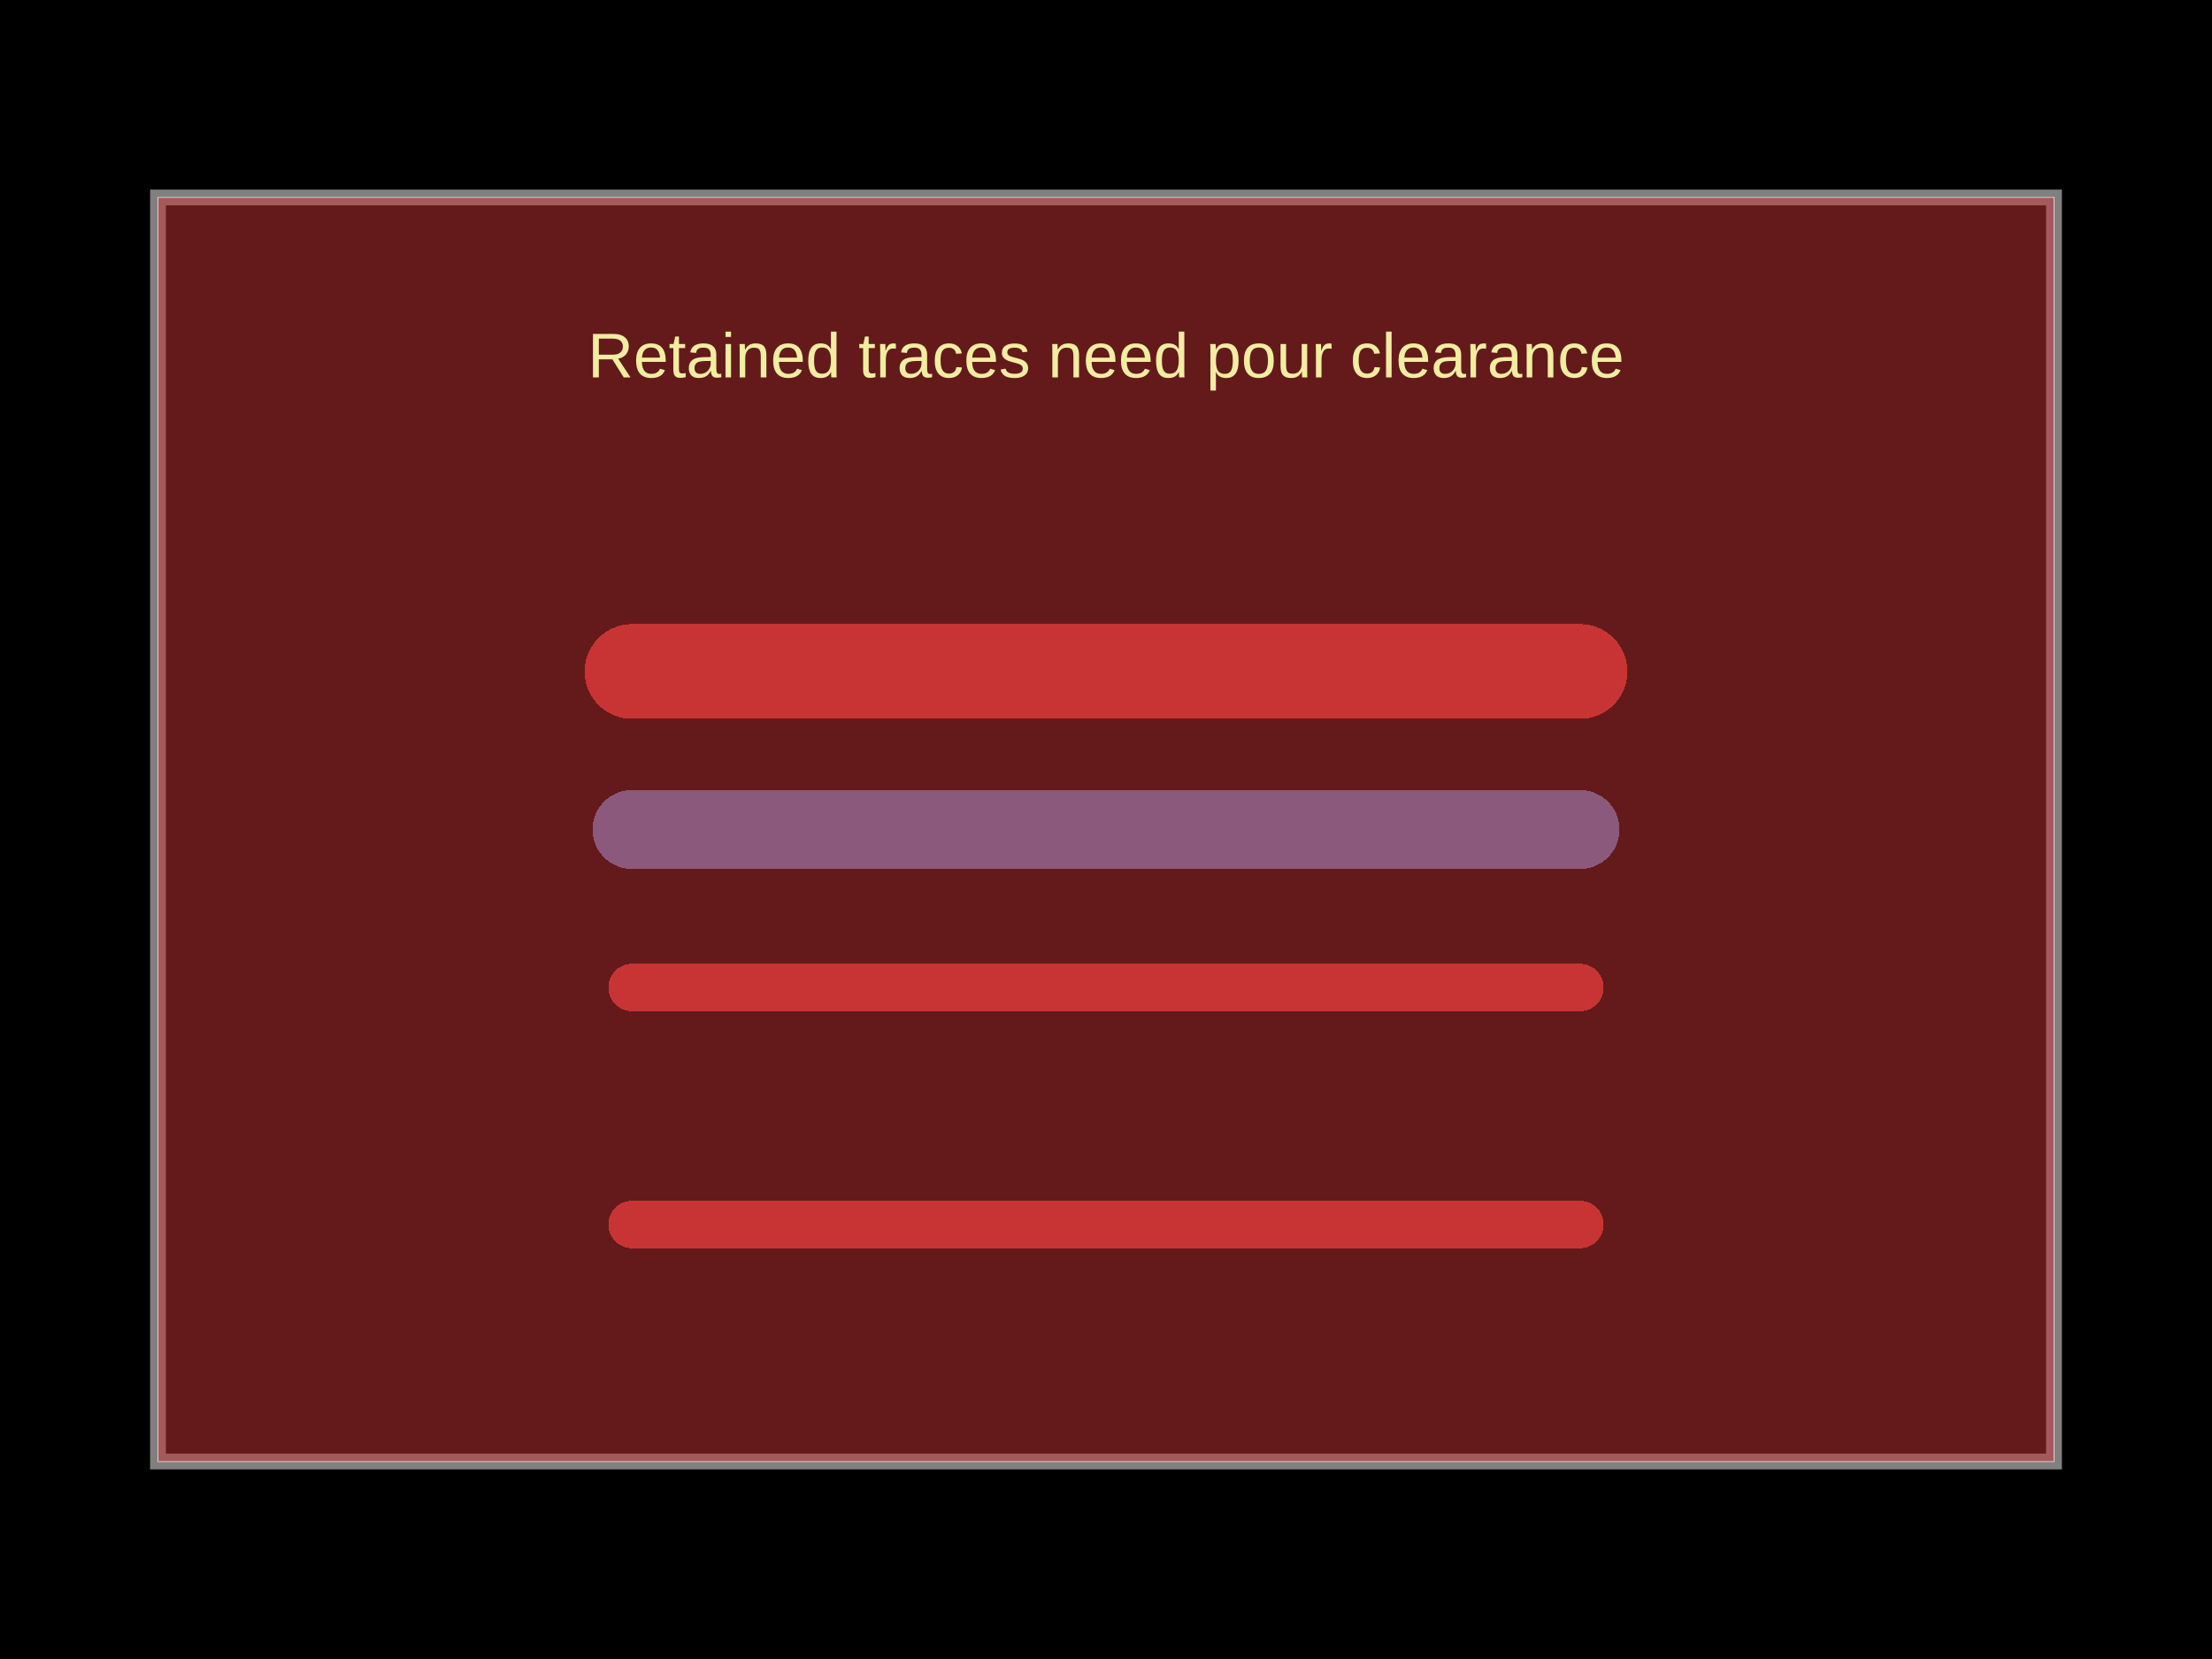
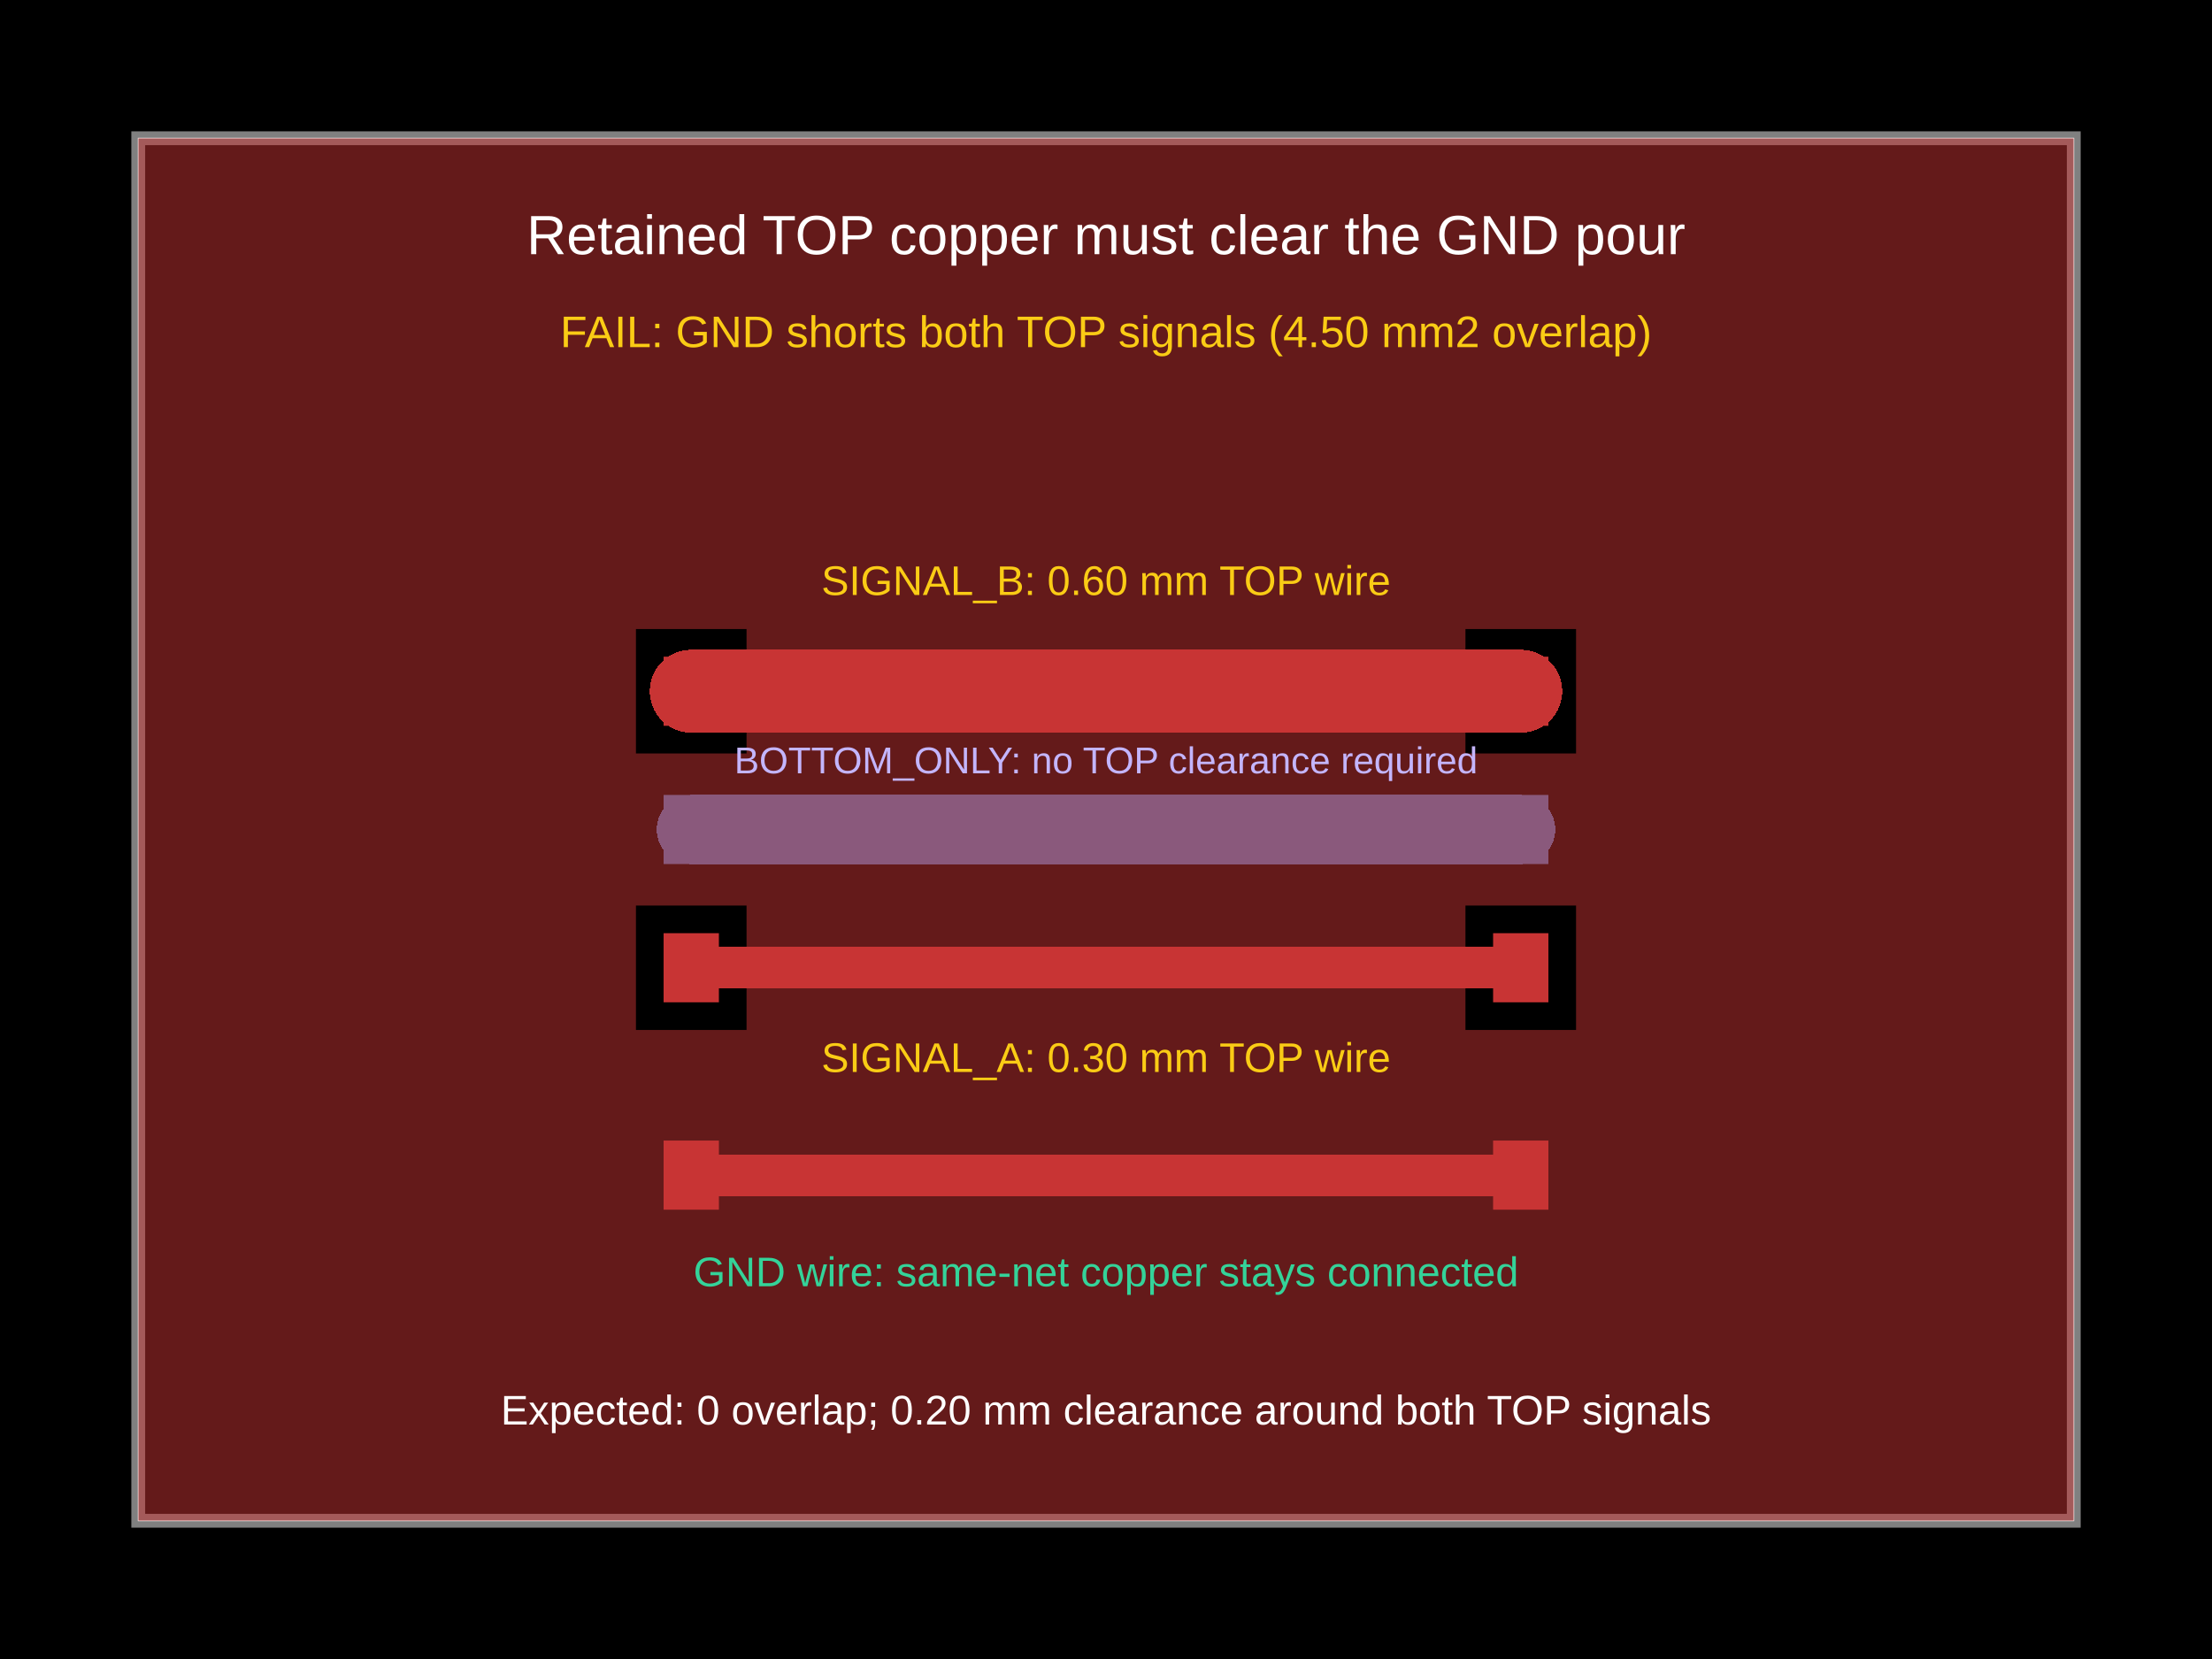
- <svg xmlns="http://www.w3.org/2000/svg" width="800" height="600">
+ <svg xmlns="http://www.w3.org/2000/svg" width="800" height="600" data-software-used-string="@tscircuit/core@0.0.2125">
  <style />
  <rect class="boundary" x="0" y="0" fill="#000" width="800" height="600" data-type="pcb_background" data-pcb-layer="global" />
-   <rect class="pcb-boundary" fill="none" stroke="#fff" stroke-width="0.3" x="57.143" y="71.429" width="685.714" height="457.143" data-type="pcb_boundary" data-pcb-layer="global" />
-   <path class="pcb-board" d="M 57.143 528.571 L 742.857 528.571 L 742.857 71.429 L 57.143 71.429 Z" fill="none" stroke="rgba(255, 255, 255, 0.5)" stroke-width="5.714" data-type="pcb_board" data-pcb-layer="board" />
-   <path class="pcb-trace" stroke="rgb(77, 127, 196)" fill="none" d="M 228.571 300 L 571.429 300" stroke-width="28.571" stroke-linecap="round" stroke-linejoin="round" shape-rendering="crispEdges" data-type="pcb_trace" data-pcb-layer="bottom" />
-   <path class="pcb-trace" stroke="rgb(200, 52, 52)" fill="none" d="M 228.571 357.143 L 571.429 357.143" stroke-width="17.143" stroke-linecap="round" stroke-linejoin="round" shape-rendering="crispEdges" data-type="pcb_trace" data-pcb-layer="top" />
-   <path class="pcb-trace" stroke="rgb(200, 52, 52)" fill="none" d="M 228.571 242.857 L 571.429 242.857" stroke-width="34.286" stroke-linecap="round" stroke-linejoin="round" shape-rendering="crispEdges" data-type="pcb_trace" data-pcb-layer="top" />
-   <path class="pcb-trace" stroke="rgb(200, 52, 52)" fill="none" d="M 228.571 442.857 L 571.429 442.857" stroke-width="17.143" stroke-linecap="round" stroke-linejoin="round" shape-rendering="crispEdges" data-type="pcb_trace" data-pcb-layer="top" />
-   <path class="pcb-copper-pour pcb-copper-pour-brep" d="M 742.857 528.571 L 57.143 528.571 L 57.143 71.429 L 742.857 71.429 L 742.857 528.571 Z" fill="rgb(200, 52, 52)" fill-rule="evenodd" fill-opacity="0.5" data-type="pcb_copper_pour" data-pcb-layer="top" />
-   <text x="0" y="0" dx="0" dy="0" fill="#f2eda1" font-family="Arial, sans-serif" font-size="22.857" text-anchor="middle" dominant-baseline="central" transform="matrix(1,0,0,1,400,128.5714)" class="pcb-silkscreen-text pcb-silkscreen-top" data-pcb-silkscreen-text-id="description" stroke="none" data-type="pcb_silkscreen_text" data-pcb-layer="top">Retained traces need pour clearance</text>
+   <rect class="pcb-boundary" fill="none" stroke="#fff" stroke-width="0.3" x="50" y="50" width="700" height="500" data-type="pcb_boundary" data-pcb-layer="global" />
+   <path class="pcb-board" d="M 50 550 L 750 550 L 750 50 L 50 50 Z" fill="none" stroke="rgba(255, 255, 255, 0.5)" stroke-width="5" data-type="pcb_board" data-pcb-layer="board" />
+   <rect class="pcb-pad" fill="rgb(77, 127, 196)" x="240" y="287.5" width="20" height="25" data-type="pcb_smtpad" data-pcb-layer="bottom" />
+   <rect class="pcb-pad" fill="rgb(77, 127, 196)" x="540" y="287.5" width="20" height="25" data-type="pcb_smtpad" data-pcb-layer="bottom" />
+   <path class="pcb-trace" stroke="rgb(77, 127, 196)" fill="none" d="M 250 300 L 550 300" stroke-width="25" stroke-linecap="round" stroke-linejoin="round" shape-rendering="crispEdges" data-type="pcb_trace" data-pcb-layer="bottom" />
+   <rect class="pcb-pad" fill="rgb(200, 52, 52)" x="240" y="337.5" width="20" height="25" data-type="pcb_smtpad" data-pcb-layer="top" />
+   <rect class="pcb-pad" fill="rgb(200, 52, 52)" x="540" y="337.5" width="20" height="25" data-type="pcb_smtpad" data-pcb-layer="top" />
+   <rect class="pcb-pad" fill="rgb(200, 52, 52)" x="240" y="237.5" width="20" height="25" data-type="pcb_smtpad" data-pcb-layer="top" />
+   <rect class="pcb-pad" fill="rgb(200, 52, 52)" x="540" y="237.5" width="20" height="25" data-type="pcb_smtpad" data-pcb-layer="top" />
+   <rect class="pcb-pad" fill="rgb(200, 52, 52)" x="240" y="412.5" width="20" height="25" data-type="pcb_smtpad" data-pcb-layer="top" />
+   <rect class="pcb-pad" fill="rgb(200, 52, 52)" x="540" y="412.5" width="20" height="25" data-type="pcb_smtpad" data-pcb-layer="top" />
+   <path class="pcb-trace" stroke="rgb(200, 52, 52)" fill="none" d="M 250 350 L 550 350" stroke-width="15" stroke-linecap="round" stroke-linejoin="round" shape-rendering="crispEdges" data-type="pcb_trace" data-pcb-layer="top" />
+   <path class="pcb-trace" stroke="rgb(200, 52, 52)" fill="none" d="M 250 250 L 550 250" stroke-width="30" stroke-linecap="round" stroke-linejoin="round" shape-rendering="crispEdges" data-type="pcb_trace" data-pcb-layer="top" />
+   <path class="pcb-trace" stroke="rgb(200, 52, 52)" fill="none" d="M 250 425 L 550 425" stroke-width="15" stroke-linecap="round" stroke-linejoin="round" shape-rendering="crispEdges" data-type="pcb_trace" data-pcb-layer="top" />
+   <path class="pcb-copper-pour pcb-copper-pour-brep" d="M 750 550 L 50 550 L 50 50 L 750 50 L 750 550 Z M 230 272.5 L 270 272.5 L 270 227.5 L 230 227.5 L 230 272.5 Z M 530 272.5 L 570 272.5 L 570 227.5 L 530 227.5 L 530 272.5 Z M 230 372.5 L 270 372.5 L 270 327.5 L 230 327.5 L 230 372.5 Z M 530 372.5 L 570 372.5 L 570 327.5 L 530 327.5 L 530 372.5 Z" fill="rgb(200, 52, 52)" fill-rule="evenodd" fill-opacity="0.5" data-type="pcb_copper_pour" data-pcb-layer="top" />
+   <text x="400" y="85" fill="#ffffff" font-family="Arial, sans-serif" font-size="20" text-anchor="middle" dominant-baseline="central" class="pcb-note-text" data-type="pcb_note_text" data-pcb-note-text-id="pcb_note_text_0" data-pcb-layer="overlay">Retained TOP copper must clear the GND pour</text>
+   <text x="400" y="120" fill="#facc15" font-family="Arial, sans-serif" font-size="16" text-anchor="middle" dominant-baseline="central" class="pcb-note-text" data-type="pcb_note_text" data-pcb-note-text-id="pcb_note_text_1" data-pcb-layer="overlay">FAIL: GND shorts both TOP signals (4.50 mm2 overlap)</text>
+   <text x="400" y="210" fill="#facc15" font-family="Arial, sans-serif" font-size="15" text-anchor="middle" dominant-baseline="central" class="pcb-note-text" data-type="pcb_note_text" data-pcb-note-text-id="pcb_note_text_2" data-pcb-layer="overlay">SIGNAL_B: 0.60 mm TOP wire</text>
+   <text x="400" y="382.5" fill="#facc15" font-family="Arial, sans-serif" font-size="15" text-anchor="middle" dominant-baseline="central" class="pcb-note-text" data-type="pcb_note_text" data-pcb-note-text-id="pcb_note_text_3" data-pcb-layer="overlay">SIGNAL_A: 0.30 mm TOP wire</text>
+   <text x="400" y="275" fill="#c4b5fd" font-family="Arial, sans-serif" font-size="13.5" text-anchor="middle" dominant-baseline="central" class="pcb-note-text" data-type="pcb_note_text" data-pcb-note-text-id="pcb_note_text_4" data-pcb-layer="overlay">BOTTOM_ONLY: no TOP clearance required</text>
+   <text x="400" y="460" fill="#34d399" font-family="Arial, sans-serif" font-size="15" text-anchor="middle" dominant-baseline="central" class="pcb-note-text" data-type="pcb_note_text" data-pcb-note-text-id="pcb_note_text_5" data-pcb-layer="overlay">GND wire: same-net copper stays connected</text>
+   <text x="400" y="510" fill="#ffffff" font-family="Arial, sans-serif" font-size="15" text-anchor="middle" dominant-baseline="central" class="pcb-note-text" data-type="pcb_note_text" data-pcb-note-text-id="pcb_note_text_6" data-pcb-layer="overlay">Expected: 0 overlap; 0.20 mm clearance around both TOP signals</text>
</svg>
